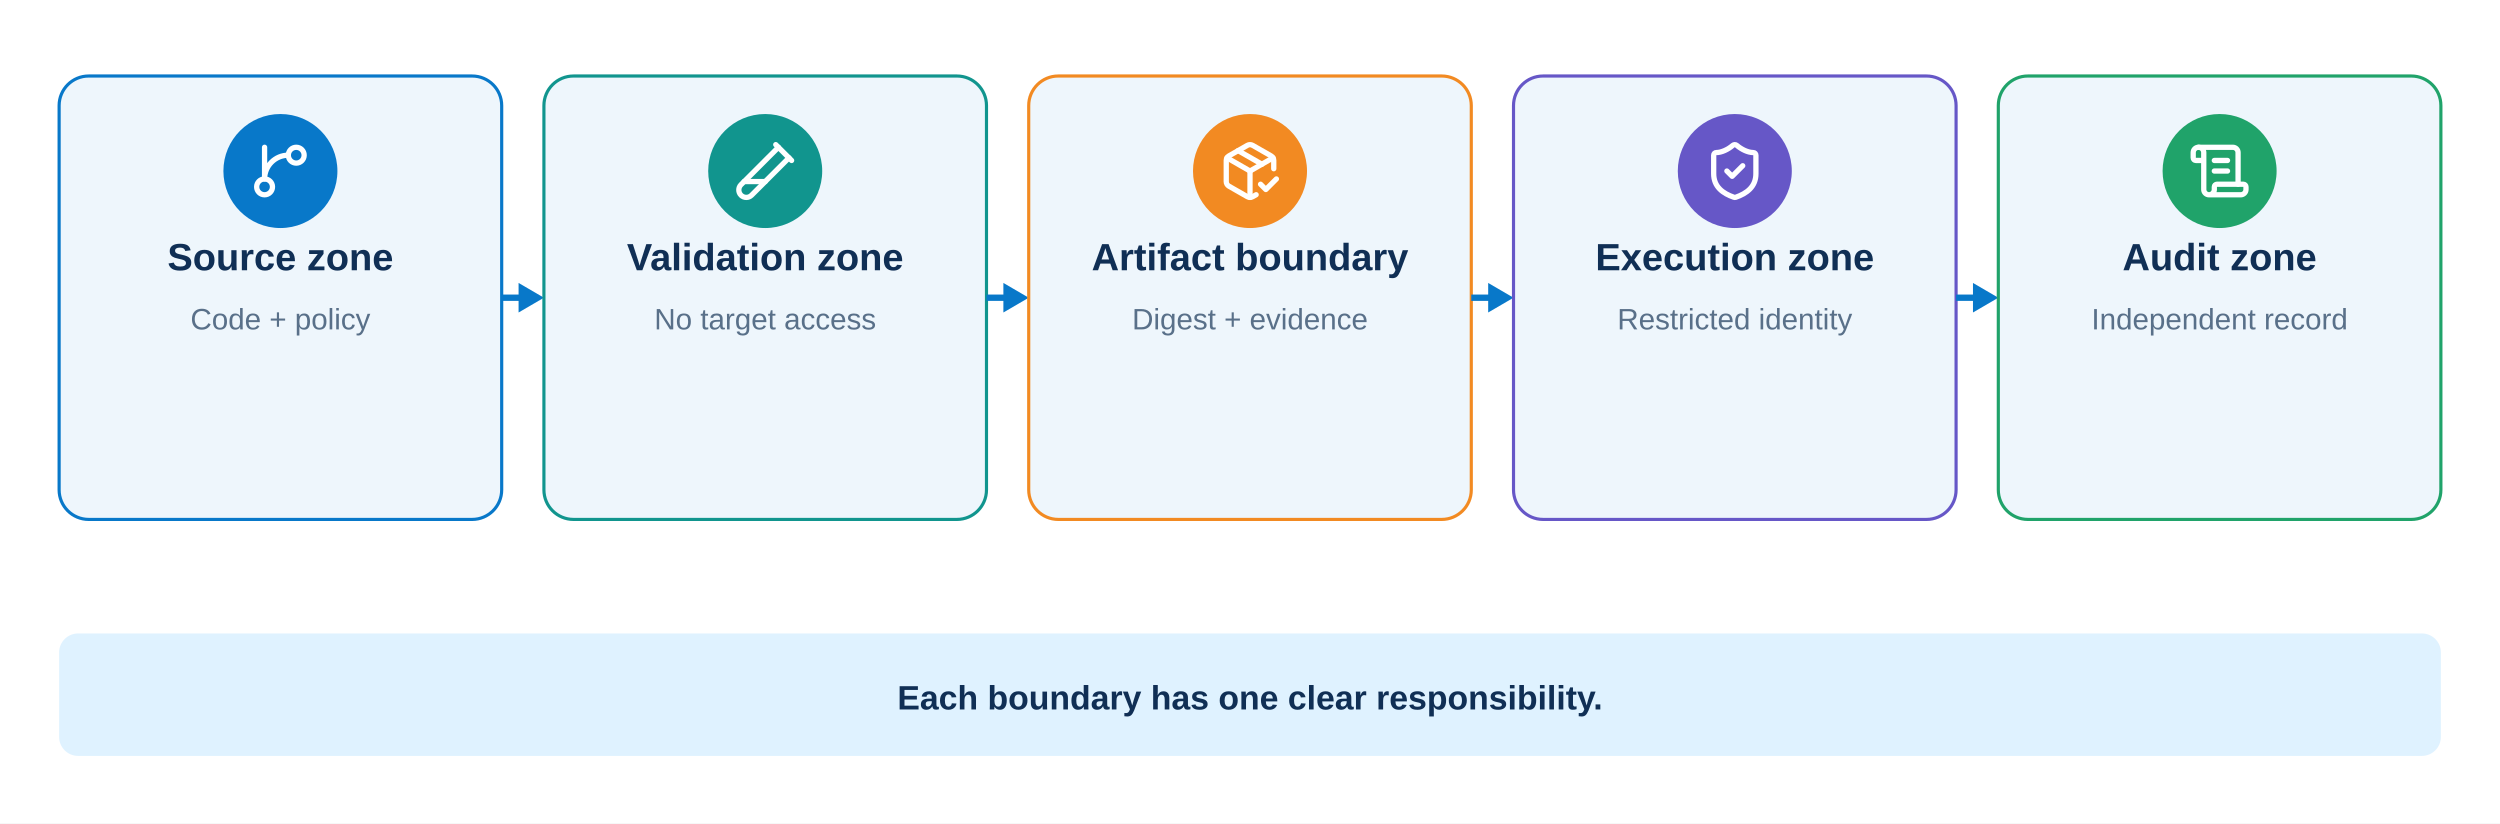
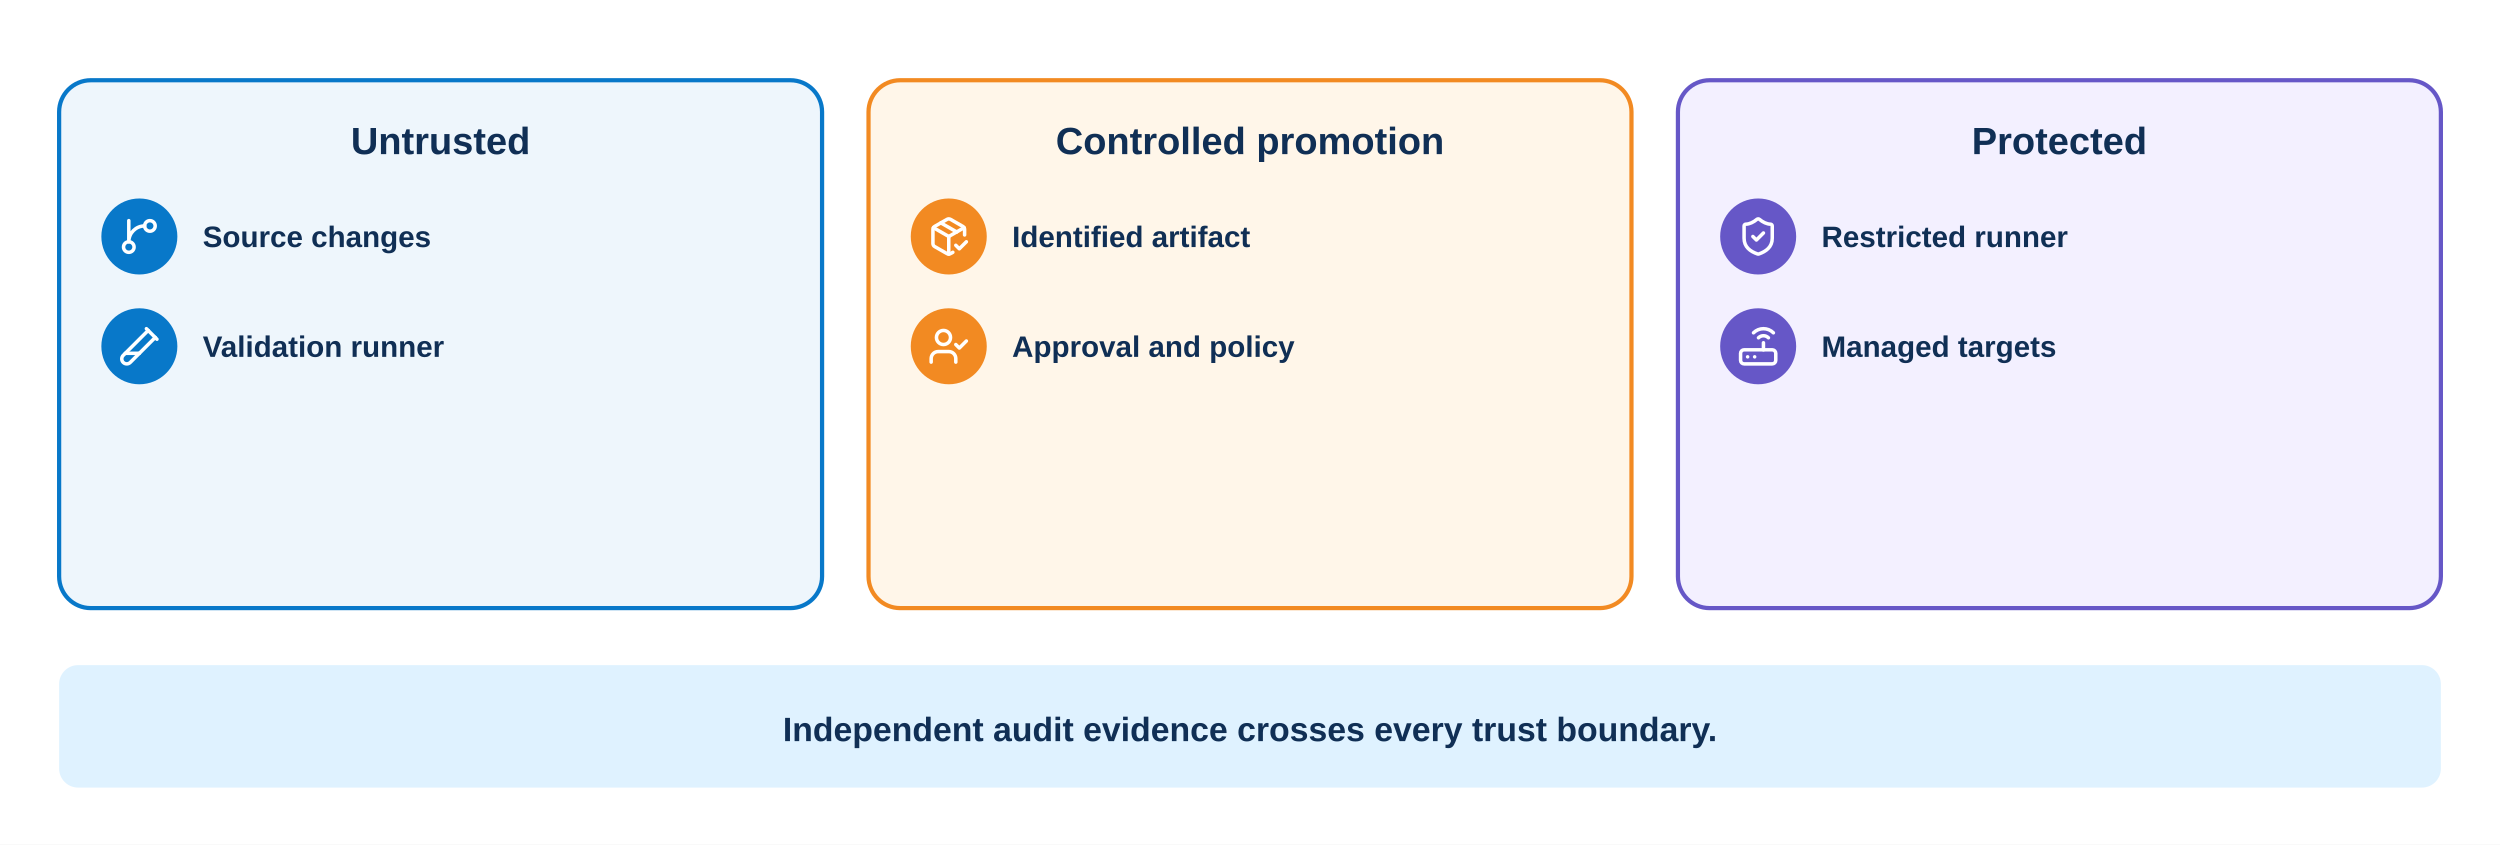
- <svg xmlns="http://www.w3.org/2000/svg" width="1184" height="390" viewBox="0 0 1184 390">
+ <svg xmlns="http://www.w3.org/2000/svg" width="1184" height="400" viewBox="0 0 1184 400">
  <rect width="100%" height="100%" fill="white" />
  <style>.label{font:700 18px Arial,sans-serif;fill:#102f55}.sub{font:400 14px Arial,sans-serif;fill:#597089}.band{font:700 16px Arial,sans-serif;fill:#102f55}.small{font:600 14px Arial,sans-serif;fill:#102f55}</style>
-   <rect x="28" y="36" width="209.6" height="210" rx="14" fill="#eef6fc" stroke="#0878c9" stroke-width="1.5" />
-   <circle cx="132.8" cy="81" r="27" fill="#0878c9" />
-   <g transform="translate(117.8 66) scale(1.25)" fill="none" stroke="#ffffff" stroke-width="2" stroke-linecap="round" stroke-linejoin="round">
+   <rect x="28" y="38" width="361.333" height="250" rx="15" fill="#eef6fc" stroke="#0878c9" stroke-width="2" />
+   <text x="208.667" y="73" text-anchor="middle" class="label">Untrusted</text>
+   <circle cx="66" cy="112" r="18" fill="#0878c9" />
+   <g transform="translate(56 102) scale(0.8333333)" fill="none" stroke="#ffffff" stroke-width="2" stroke-linecap="round" stroke-linejoin="round">
    <path d="M15 6a9 9 0 0 0-9 9V3" />
    <circle cx="18" cy="6" r="3" />
    <circle cx="6" cy="18" r="3" />
  </g>
-   <text x="132.8" y="128" text-anchor="middle" class="label">Source zone</text>
-   <text x="132.8" y="156" text-anchor="middle" class="sub">Code + policy</text>
-   <line x1="237.6" y1="141" x2="246.6" y2="141" stroke="#0878c9" stroke-width="3" />
-   <path d="M245.6 134 L257.6 141 L245.6 148Z" fill="#0878c9" />
-   <rect x="257.6" y="36" width="209.6" height="210" rx="14" fill="#eef6fc" stroke="#11958e" stroke-width="1.5" />
-   <circle cx="362.4" cy="81" r="27" fill="#11958e" />
-   <g transform="translate(347.4 66) scale(1.25)" fill="none" stroke="#ffffff" stroke-width="2" stroke-linecap="round" stroke-linejoin="round">
+   <text x="96" y="117" text-anchor="start" class="small">Source changes</text>
+   <circle cx="66" cy="164" r="18" fill="#0878c9" />
+   <g transform="translate(56 154) scale(0.8333333)" fill="none" stroke="#ffffff" stroke-width="2" stroke-linecap="round" stroke-linejoin="round">
    <path d="M21 7 6.82 21.18a2.83 2.83 0 0 1-3.99-.01a2.83 2.83 0 0 1 0-4L17 3" />
    <path d="m16 2 6 6" />
    <path d="M12 16H4" />
  </g>
-   <text x="362.4" y="128" text-anchor="middle" class="label">Validation zone</text>
-   <text x="362.4" y="156" text-anchor="middle" class="sub">No target access</text>
-   <line x1="467.2" y1="141" x2="476.2" y2="141" stroke="#0878c9" stroke-width="3" />
-   <path d="M475.2 134 L487.2 141 L475.2 148Z" fill="#0878c9" />
-   <rect x="487.2" y="36" width="209.6" height="210" rx="14" fill="#eef6fc" stroke="#f28a22" stroke-width="1.5" />
-   <circle cx="592" cy="81" r="27" fill="#f28a22" />
-   <g transform="translate(577 66) scale(1.25)" fill="none" stroke="#ffffff" stroke-width="2" stroke-linecap="round" stroke-linejoin="round">
+   <text x="96" y="169" text-anchor="start" class="small">Validation runner</text>
+   <rect x="411.333" y="38" width="361.333" height="250" rx="15" fill="#fff6e9" stroke="#f28a22" stroke-width="2" />
+   <text x="592" y="73" text-anchor="middle" class="label">Controlled promotion</text>
+   <circle cx="449.333" cy="112" r="18" fill="#f28a22" />
+   <g transform="translate(439.3333 102) scale(0.8333333)" fill="none" stroke="#ffffff" stroke-width="2" stroke-linecap="round" stroke-linejoin="round">
    <path d="M12 22V12" />
    <path d="m16 17 2 2 4-4" />
    <path d="M21 11.127V8a2 2 0 0 0-1-1.73l-7-4a2 2 0 0 0-2 0l-7 4A2 2 0 0 0 3 8v8a2 2 0 0 0 1 1.729l7 4a2 2 0 0 0 2 .001l1.32-.753" />
    <path d="M3.29 7 12 12l8.71-5" />
    <path d="m7.5 4.27 8.997 5.148" />
  </g>
-   <text x="592" y="128" text-anchor="middle" class="label">Artifact boundary</text>
-   <text x="592" y="156" text-anchor="middle" class="sub">Digest + evidence</text>
-   <line x1="696.8" y1="141" x2="705.8" y2="141" stroke="#0878c9" stroke-width="3" />
-   <path d="M704.8 134 L716.8 141 L704.8 148Z" fill="#0878c9" />
-   <rect x="716.8" y="36" width="209.6" height="210" rx="14" fill="#eef6fc" stroke="#6657c7" stroke-width="1.5" />
-   <circle cx="821.6" cy="81" r="27" fill="#6657c7" />
-   <g transform="translate(806.6 66) scale(1.25)" fill="none" stroke="#ffffff" stroke-width="2" stroke-linecap="round" stroke-linejoin="round">
+   <text x="479.333" y="117" text-anchor="start" class="small">Identified artifact</text>
+   <circle cx="449.333" cy="164" r="18" fill="#f28a22" />
+   <g transform="translate(439.3333 154) scale(0.8333333)" fill="none" stroke="#ffffff" stroke-width="2" stroke-linecap="round" stroke-linejoin="round">
+     <path d="m16 11 2 2 4-4" />
+     <path d="M16 21v-2a4 4 0 0 0-4-4H6a4 4 0 0 0-4 4v2" />
+     <circle cx="9" cy="7" r="4" />
+   </g>
+   <text x="479.333" y="169" text-anchor="start" class="small">Approval and policy</text>
+   <rect x="794.667" y="38" width="361.333" height="250" rx="15" fill="#f3f0ff" stroke="#6657c7" stroke-width="2" />
+   <text x="975.333" y="73" text-anchor="middle" class="label">Protected</text>
+   <circle cx="832.667" cy="112" r="18" fill="#6657c7" />
+   <g transform="translate(822.6667 102) scale(0.8333333)" fill="none" stroke="#ffffff" stroke-width="2" stroke-linecap="round" stroke-linejoin="round">
    <path d="M20 13c0 5-3.5 7.5-7.66 8.95a1 1 0 0 1-.67-.01C7.5 20.5 4 18 4 13V6a1 1 0 0 1 1-1c2 0 4.5-1.2 6.24-2.72a1.17 1.17 0 0 1 1.52 0C14.51 3.81 17 5 19 5a1 1 0 0 1 1 1z" />
    <path d="m9 12 2 2 4-4" />
  </g>
-   <text x="821.6" y="128" text-anchor="middle" class="label">Execution zone</text>
-   <text x="821.6" y="156" text-anchor="middle" class="sub">Restricted identity</text>
-   <line x1="926.4" y1="141" x2="935.4" y2="141" stroke="#0878c9" stroke-width="3" />
-   <path d="M934.4 134 L946.4 141 L934.4 148Z" fill="#0878c9" />
-   <rect x="946.4" y="36" width="209.6" height="210" rx="14" fill="#eef6fc" stroke="#20a36a" stroke-width="1.5" />
-   <circle cx="1051.2" cy="81" r="27" fill="#20a36a" />
-   <g transform="translate(1036.2 66) scale(1.25)" fill="none" stroke="#ffffff" stroke-width="2" stroke-linecap="round" stroke-linejoin="round">
-     <path d="M15 12h-5" />
-     <path d="M15 8h-5" />
-     <path d="M19 17V5a2 2 0 0 0-2-2H4" />
-     <path d="M8 21h12a2 2 0 0 0 2-2v-1a1 1 0 0 0-1-1H11a1 1 0 0 0-1 1v1a2 2 0 1 1-4 0V5a2 2 0 1 0-4 0v2a1 1 0 0 0 1 1h3" />
+   <text x="862.667" y="117" text-anchor="start" class="small">Restricted runner</text>
+   <circle cx="832.667" cy="164" r="18" fill="#6657c7" />
+   <g transform="translate(822.6667 154) scale(0.8333333)" fill="none" stroke="#ffffff" stroke-width="2" stroke-linecap="round" stroke-linejoin="round">
+     <rect width="20" height="8" x="2" y="14" rx="2" />
+     <path d="M6.01 18H6" />
+     <path d="M10.01 18H10" />
+     <path d="M15 10v4" />
+     <path d="M17.84 7.17a4 4 0 0 0-5.66 0" />
+     <path d="M20.66 4.34a8 8 0 0 0-11.31 0" />
  </g>
-   <text x="1051.2" y="128" text-anchor="middle" class="label">Audit zone</text>
-   <text x="1051.2" y="156" text-anchor="middle" class="sub">Independent record</text>
-   <rect x="28" y="300" width="1128" height="58" rx="9" fill="#dff2ff" />
-   <text x="592" y="336" text-anchor="middle" class="band">Each boundary has one clear responsibility.</text>
+   <text x="862.667" y="169" text-anchor="start" class="small">Managed targets</text>
+   <rect x="28" y="315" width="1128" height="58" rx="9" fill="#dff2ff" />
+   <text x="592" y="351" text-anchor="middle" class="band">Independent audit evidence crosses every trust boundary.</text>
</svg>
